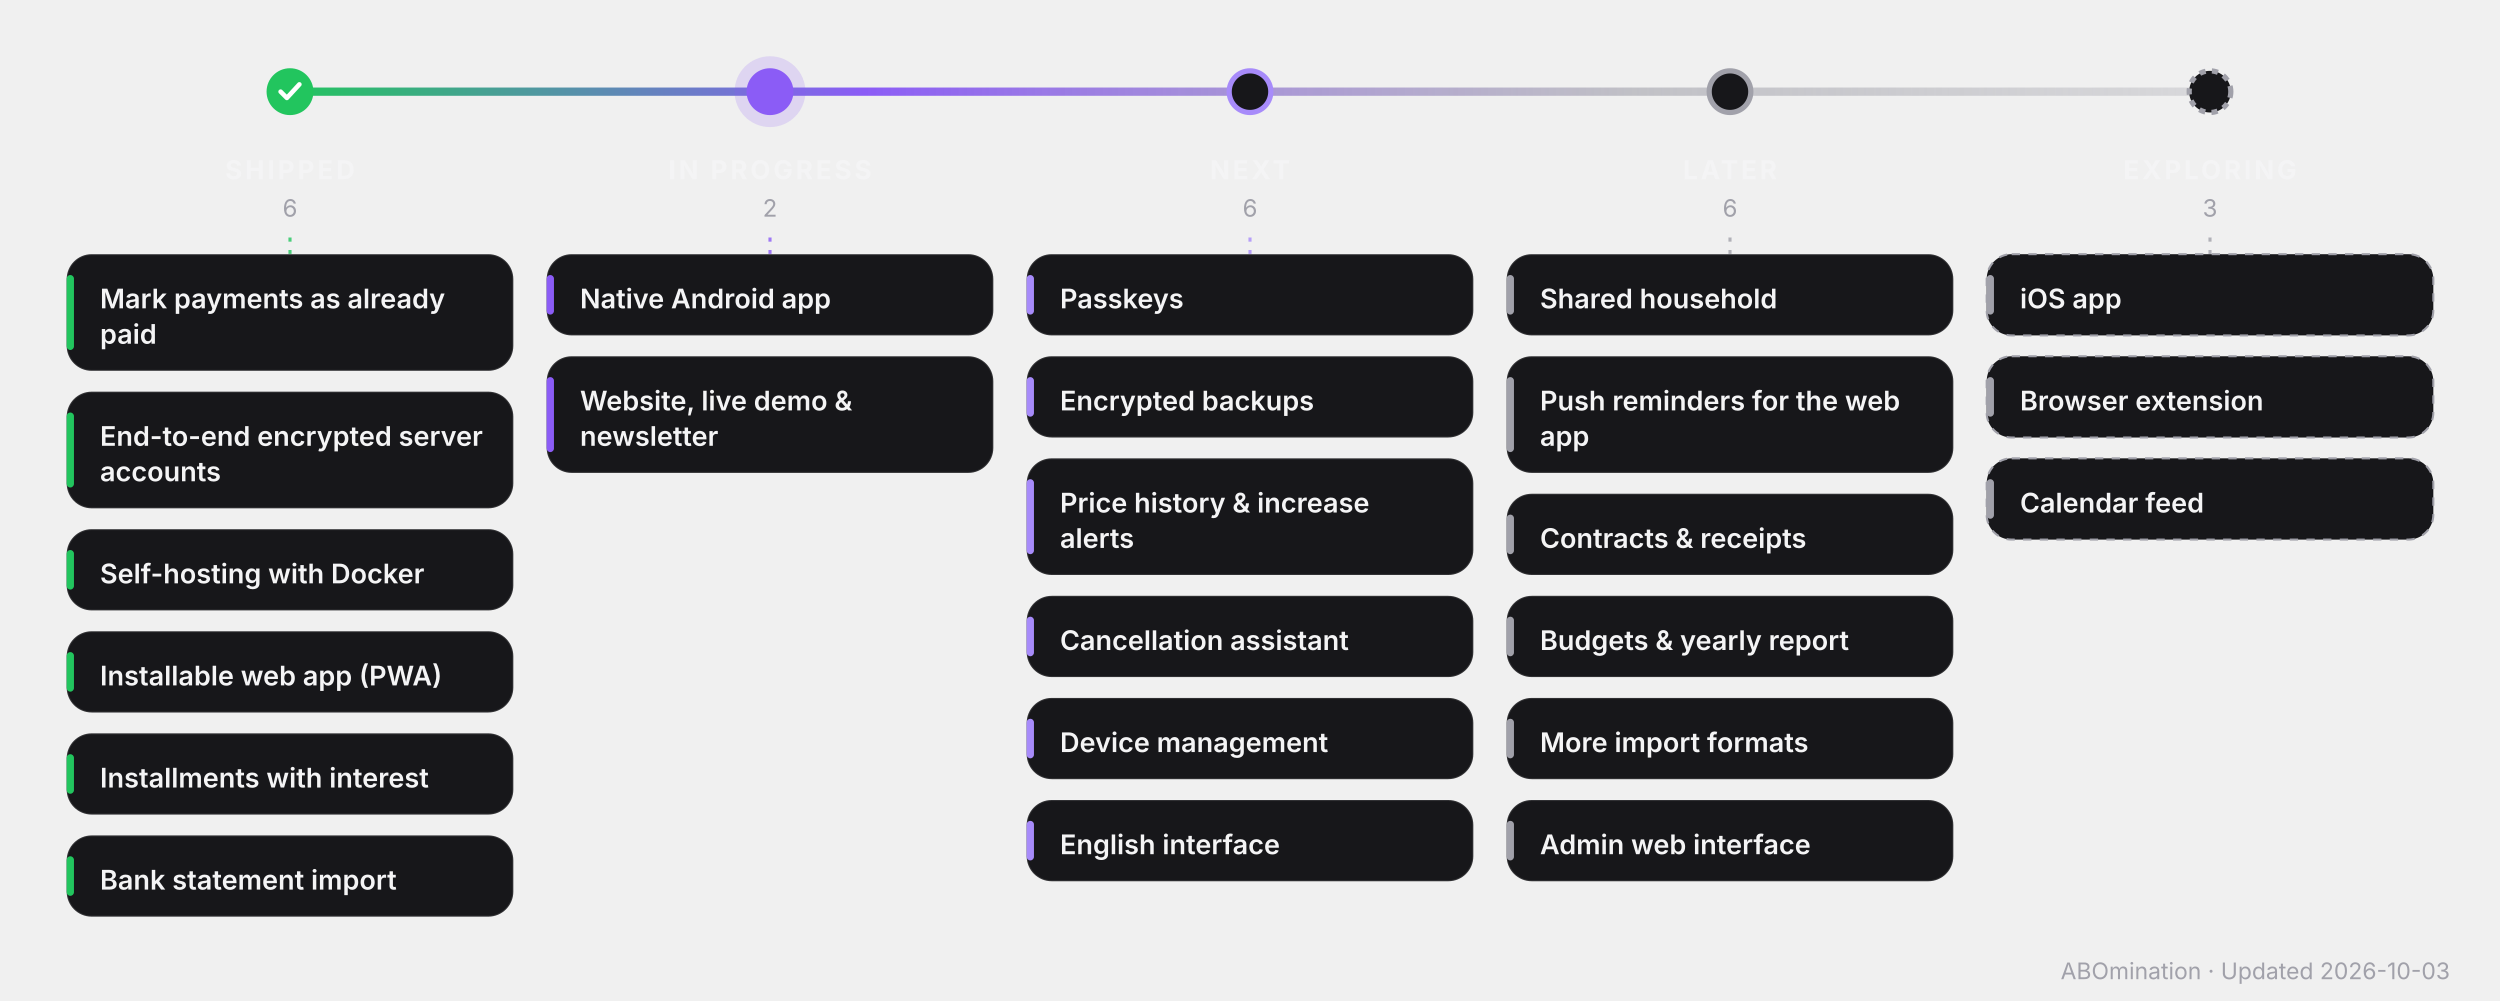
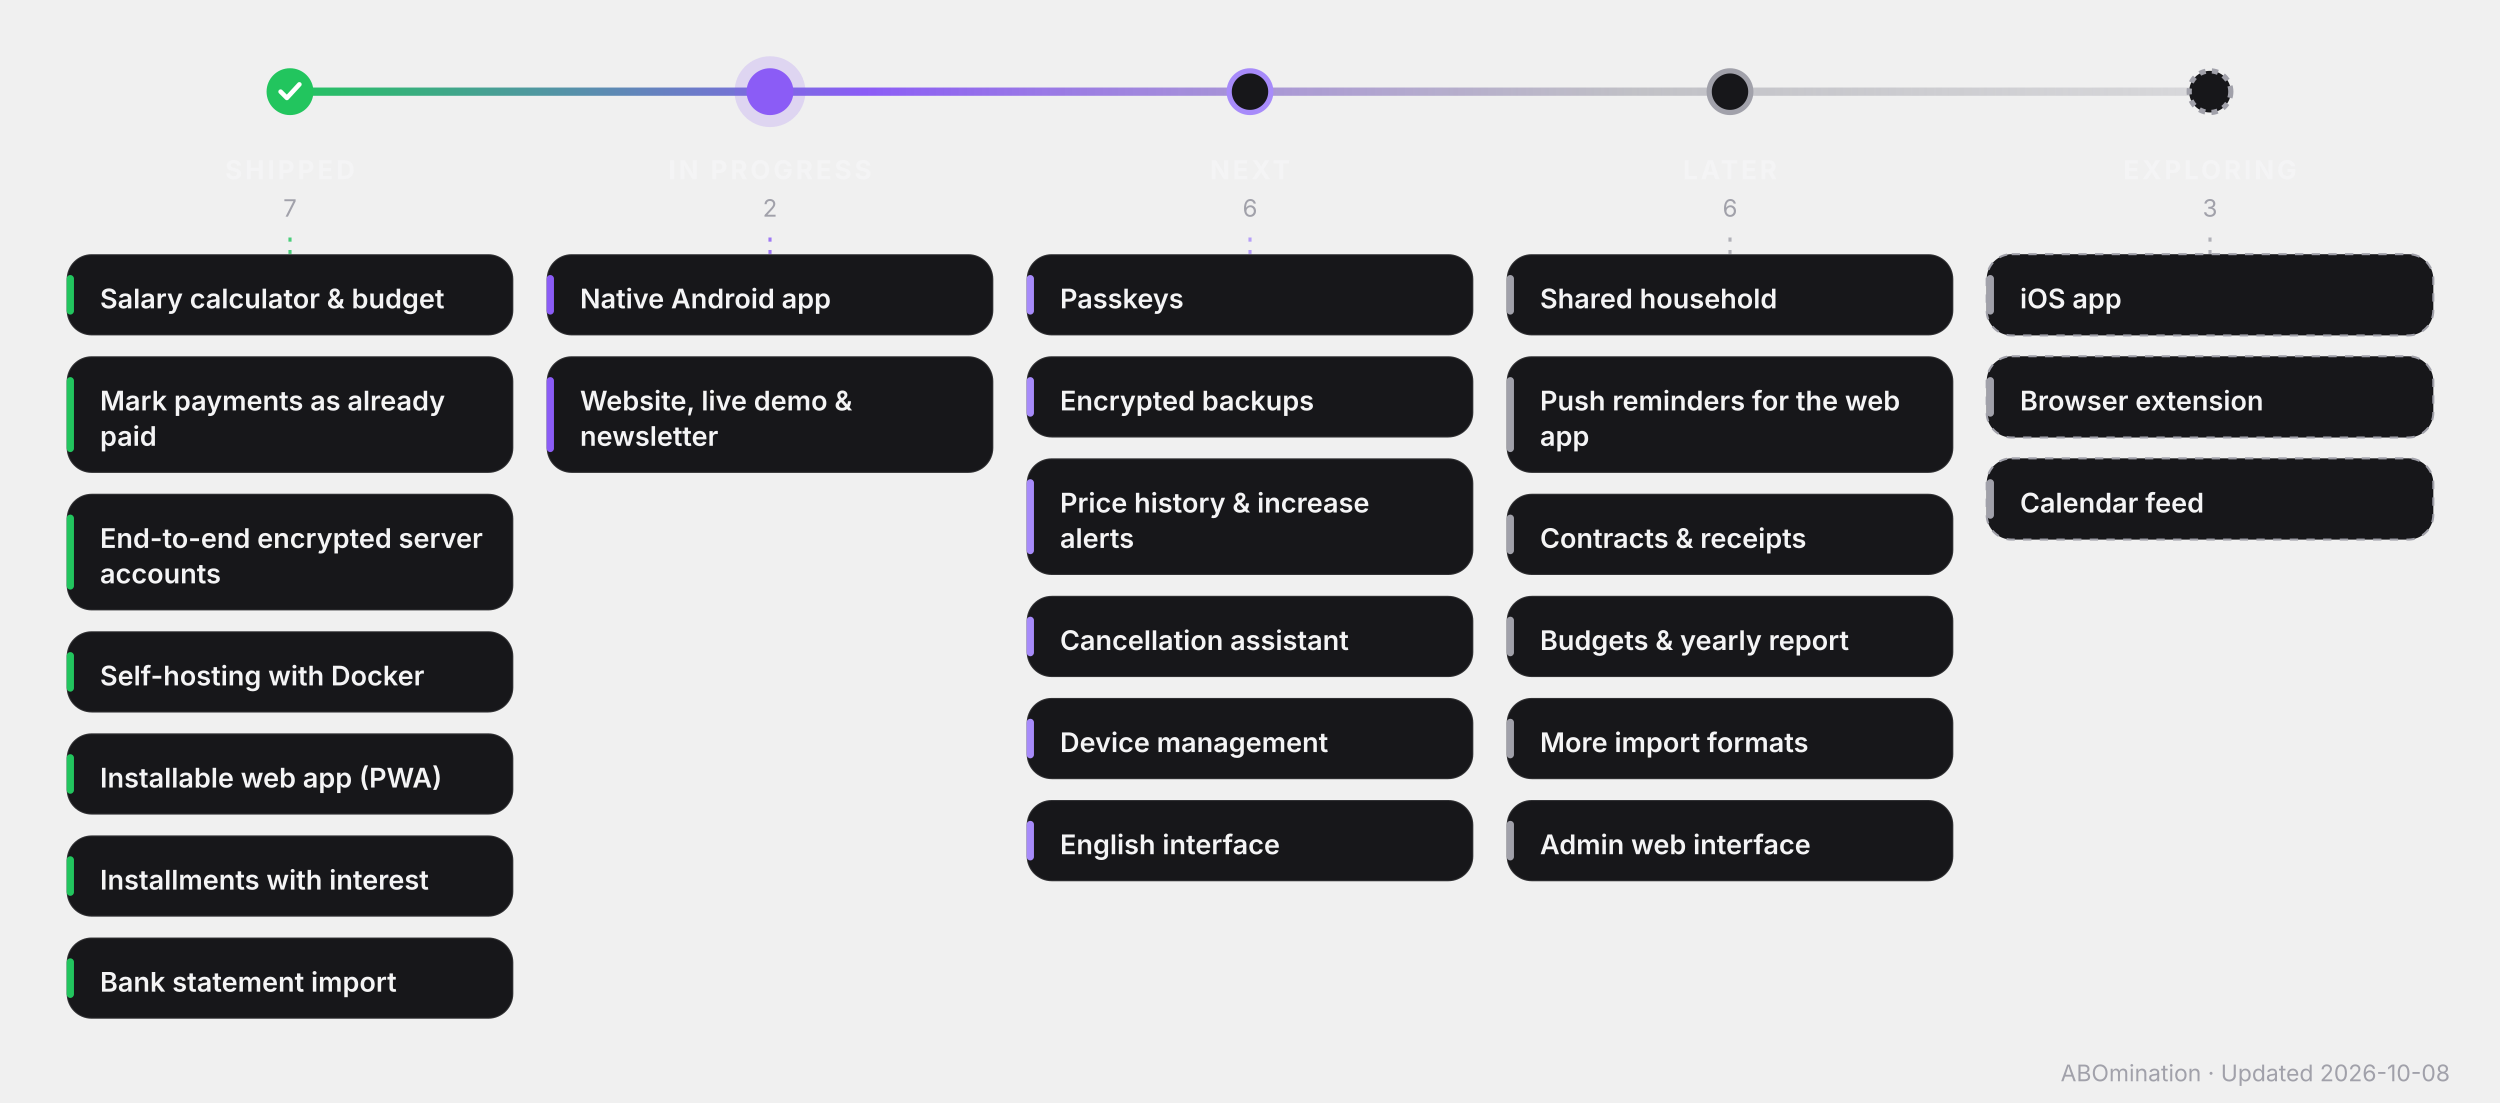
- <svg xmlns="http://www.w3.org/2000/svg" width="1200" height="480" viewBox="0 0 1200 480" role="img" aria-label="Roadmap overview">
+ <svg xmlns="http://www.w3.org/2000/svg" width="1200" height="529" viewBox="0 0 1200 529" role="img" aria-label="Roadmap overview">
  <defs>
    <linearGradient id="track" x1="0" x2="1">
      <stop offset="0" stop-color="#22c55e" />
      <stop offset="0.3" stop-color="#8b5cf6" />
      <stop offset="0.7" stop-color="#a1a1aa" stop-opacity="0.6" />
      <stop offset="1" stop-color="#a1a1aa" stop-opacity="0.3" />
    </linearGradient>
  </defs>
  <rect x="139.2" y="42" width="921.6" height="4" rx="2" fill="url(#track)" />
  <circle cx="139.2" cy="44" r="10" fill="#22c55e" stroke="#22c55e" stroke-width="2.5" />
  <path d="M134.7 44 l3 3 l6 -6.5" fill="none" stroke="#fff" stroke-width="2.2" stroke-linecap="round" stroke-linejoin="round" />
  <text x="139.2" y="86" text-anchor="middle" font-family="Inter, 'Segoe UI', system-ui, -apple-system, Helvetica, Arial, sans-serif" font-size="12.5" font-weight="700" letter-spacing="1.4" fill="#f4f4f5">SHIPPED</text>
-   <text x="139.2" y="104" text-anchor="middle" font-family="Inter, 'Segoe UI', system-ui, -apple-system, Helvetica, Arial, sans-serif" font-size="11.5" fill="#a1a1aa">6</text>
+   <text x="139.2" y="104" text-anchor="middle" font-family="Inter, 'Segoe UI', system-ui, -apple-system, Helvetica, Arial, sans-serif" font-size="11.5" fill="#a1a1aa">7</text>
  <line x1="139.2" y1="114" x2="139.2" y2="122" stroke="#22c55e" stroke-width="1.5" stroke-dasharray="2 4" stroke-opacity="0.8" />
  <g>
-     <rect x="32" y="122" width="214.4" height="56" rx="12" fill="#17171a" stroke="rgba(244,244,245,0.12)" />
-     <rect x="32" y="132" width="3.5" height="36" rx="1.75" fill="#22c55e" />
-     <text x="48" y="148" font-family="Inter, 'Segoe UI', system-ui, -apple-system, Helvetica, Arial, sans-serif" font-size="13" font-weight="600" fill="#f4f4f5">Mark payments as already</text>
-     <text x="48" y="165" font-family="Inter, 'Segoe UI', system-ui, -apple-system, Helvetica, Arial, sans-serif" font-size="13" font-weight="600" fill="#f4f4f5">paid</text>
+     <rect x="32" y="122" width="214.4" height="39" rx="12" fill="#17171a" stroke="rgba(244,244,245,0.12)" />
+     <rect x="32" y="132" width="3.5" height="19" rx="1.75" fill="#22c55e" />
+     <text x="48" y="148" font-family="Inter, 'Segoe UI', system-ui, -apple-system, Helvetica, Arial, sans-serif" font-size="13" font-weight="600" fill="#f4f4f5">Salary calculator &amp; budget</text>
  </g>
  <g>
-     <rect x="32" y="188" width="214.4" height="56" rx="12" fill="#17171a" stroke="rgba(244,244,245,0.12)" />
-     <rect x="32" y="198" width="3.5" height="36" rx="1.75" fill="#22c55e" />
-     <text x="48" y="214" font-family="Inter, 'Segoe UI', system-ui, -apple-system, Helvetica, Arial, sans-serif" font-size="13" font-weight="600" fill="#f4f4f5">End-to-end encrypted server</text>
-     <text x="48" y="231" font-family="Inter, 'Segoe UI', system-ui, -apple-system, Helvetica, Arial, sans-serif" font-size="13" font-weight="600" fill="#f4f4f5">accounts</text>
+     <rect x="32" y="171" width="214.4" height="56" rx="12" fill="#17171a" stroke="rgba(244,244,245,0.12)" />
+     <rect x="32" y="181" width="3.5" height="36" rx="1.75" fill="#22c55e" />
+     <text x="48" y="197" font-family="Inter, 'Segoe UI', system-ui, -apple-system, Helvetica, Arial, sans-serif" font-size="13" font-weight="600" fill="#f4f4f5">Mark payments as already</text>
+     <text x="48" y="214" font-family="Inter, 'Segoe UI', system-ui, -apple-system, Helvetica, Arial, sans-serif" font-size="13" font-weight="600" fill="#f4f4f5">paid</text>
  </g>
  <g>
-     <rect x="32" y="254" width="214.4" height="39" rx="12" fill="#17171a" stroke="rgba(244,244,245,0.12)" />
-     <rect x="32" y="264" width="3.5" height="19" rx="1.75" fill="#22c55e" />
-     <text x="48" y="280" font-family="Inter, 'Segoe UI', system-ui, -apple-system, Helvetica, Arial, sans-serif" font-size="13" font-weight="600" fill="#f4f4f5">Self-hosting with Docker</text>
+     <rect x="32" y="237" width="214.4" height="56" rx="12" fill="#17171a" stroke="rgba(244,244,245,0.12)" />
+     <rect x="32" y="247" width="3.5" height="36" rx="1.75" fill="#22c55e" />
+     <text x="48" y="263" font-family="Inter, 'Segoe UI', system-ui, -apple-system, Helvetica, Arial, sans-serif" font-size="13" font-weight="600" fill="#f4f4f5">End-to-end encrypted server</text>
+     <text x="48" y="280" font-family="Inter, 'Segoe UI', system-ui, -apple-system, Helvetica, Arial, sans-serif" font-size="13" font-weight="600" fill="#f4f4f5">accounts</text>
  </g>
  <g>
    <rect x="32" y="303" width="214.4" height="39" rx="12" fill="#17171a" stroke="rgba(244,244,245,0.12)" />
    <rect x="32" y="313" width="3.5" height="19" rx="1.75" fill="#22c55e" />
-     <text x="48" y="329" font-family="Inter, 'Segoe UI', system-ui, -apple-system, Helvetica, Arial, sans-serif" font-size="13" font-weight="600" fill="#f4f4f5">Installable web app (PWA)</text>
+     <text x="48" y="329" font-family="Inter, 'Segoe UI', system-ui, -apple-system, Helvetica, Arial, sans-serif" font-size="13" font-weight="600" fill="#f4f4f5">Self-hosting with Docker</text>
  </g>
  <g>
    <rect x="32" y="352" width="214.4" height="39" rx="12" fill="#17171a" stroke="rgba(244,244,245,0.12)" />
    <rect x="32" y="362" width="3.5" height="19" rx="1.75" fill="#22c55e" />
-     <text x="48" y="378" font-family="Inter, 'Segoe UI', system-ui, -apple-system, Helvetica, Arial, sans-serif" font-size="13" font-weight="600" fill="#f4f4f5">Installments with interest</text>
+     <text x="48" y="378" font-family="Inter, 'Segoe UI', system-ui, -apple-system, Helvetica, Arial, sans-serif" font-size="13" font-weight="600" fill="#f4f4f5">Installable web app (PWA)</text>
  </g>
  <g>
    <rect x="32" y="401" width="214.4" height="39" rx="12" fill="#17171a" stroke="rgba(244,244,245,0.12)" />
    <rect x="32" y="411" width="3.5" height="19" rx="1.75" fill="#22c55e" />
-     <text x="48" y="427" font-family="Inter, 'Segoe UI', system-ui, -apple-system, Helvetica, Arial, sans-serif" font-size="13" font-weight="600" fill="#f4f4f5">Bank statement import</text>
+     <text x="48" y="427" font-family="Inter, 'Segoe UI', system-ui, -apple-system, Helvetica, Arial, sans-serif" font-size="13" font-weight="600" fill="#f4f4f5">Installments with interest</text>
+   </g>
+   <g>
+     <rect x="32" y="450" width="214.4" height="39" rx="12" fill="#17171a" stroke="rgba(244,244,245,0.12)" />
+     <rect x="32" y="460" width="3.5" height="19" rx="1.75" fill="#22c55e" />
+     <text x="48" y="476" font-family="Inter, 'Segoe UI', system-ui, -apple-system, Helvetica, Arial, sans-serif" font-size="13" font-weight="600" fill="#f4f4f5">Bank statement import</text>
  </g>
  <circle cx="369.6" cy="44" r="17" fill="#8b5cf6" fill-opacity="0.18" />
  <circle cx="369.6" cy="44" r="10" fill="#8b5cf6" stroke="#8b5cf6" stroke-width="2.5" />
  <text x="369.6" y="86" text-anchor="middle" font-family="Inter, 'Segoe UI', system-ui, -apple-system, Helvetica, Arial, sans-serif" font-size="12.5" font-weight="700" letter-spacing="1.4" fill="#f4f4f5">IN PROGRESS</text>
  <text x="369.6" y="104" text-anchor="middle" font-family="Inter, 'Segoe UI', system-ui, -apple-system, Helvetica, Arial, sans-serif" font-size="11.5" fill="#a1a1aa">2</text>
  <line x1="369.6" y1="114" x2="369.6" y2="122" stroke="#8b5cf6" stroke-width="1.5" stroke-dasharray="2 4" stroke-opacity="0.8" />
  <g>
    <rect x="262.4" y="122" width="214.4" height="39" rx="12" fill="#17171a" stroke="rgba(244,244,245,0.12)" />
    <rect x="262.4" y="132" width="3.5" height="19" rx="1.75" fill="#8b5cf6" />
    <text x="278.4" y="148" font-family="Inter, 'Segoe UI', system-ui, -apple-system, Helvetica, Arial, sans-serif" font-size="13" font-weight="600" fill="#f4f4f5">Native Android app</text>
  </g>
  <g>
    <rect x="262.4" y="171" width="214.4" height="56" rx="12" fill="#17171a" stroke="rgba(244,244,245,0.12)" />
    <rect x="262.4" y="181" width="3.5" height="36" rx="1.75" fill="#8b5cf6" />
    <text x="278.4" y="197" font-family="Inter, 'Segoe UI', system-ui, -apple-system, Helvetica, Arial, sans-serif" font-size="13" font-weight="600" fill="#f4f4f5">Website, live demo &amp;</text>
    <text x="278.4" y="214" font-family="Inter, 'Segoe UI', system-ui, -apple-system, Helvetica, Arial, sans-serif" font-size="13" font-weight="600" fill="#f4f4f5">newsletter</text>
  </g>
  <circle cx="600" cy="44" r="10" fill="#17171a" stroke="#a78bfa" stroke-width="2.5" />
  <text x="600" y="86" text-anchor="middle" font-family="Inter, 'Segoe UI', system-ui, -apple-system, Helvetica, Arial, sans-serif" font-size="12.5" font-weight="700" letter-spacing="1.4" fill="#f4f4f5">NEXT</text>
  <text x="600" y="104" text-anchor="middle" font-family="Inter, 'Segoe UI', system-ui, -apple-system, Helvetica, Arial, sans-serif" font-size="11.5" fill="#a1a1aa">6</text>
  <line x1="600" y1="114" x2="600" y2="122" stroke="#a78bfa" stroke-width="1.5" stroke-dasharray="2 4" stroke-opacity="0.8" />
  <g>
    <rect x="492.8" y="122" width="214.4" height="39" rx="12" fill="#17171a" stroke="rgba(244,244,245,0.12)" />
    <rect x="492.8" y="132" width="3.5" height="19" rx="1.75" fill="#a78bfa" />
    <text x="508.8" y="148" font-family="Inter, 'Segoe UI', system-ui, -apple-system, Helvetica, Arial, sans-serif" font-size="13" font-weight="600" fill="#f4f4f5">Passkeys</text>
  </g>
  <g>
    <rect x="492.8" y="171" width="214.4" height="39" rx="12" fill="#17171a" stroke="rgba(244,244,245,0.12)" />
    <rect x="492.8" y="181" width="3.5" height="19" rx="1.75" fill="#a78bfa" />
    <text x="508.8" y="197" font-family="Inter, 'Segoe UI', system-ui, -apple-system, Helvetica, Arial, sans-serif" font-size="13" font-weight="600" fill="#f4f4f5">Encrypted backups</text>
  </g>
  <g>
    <rect x="492.8" y="220" width="214.4" height="56" rx="12" fill="#17171a" stroke="rgba(244,244,245,0.12)" />
    <rect x="492.8" y="230" width="3.5" height="36" rx="1.75" fill="#a78bfa" />
    <text x="508.8" y="246" font-family="Inter, 'Segoe UI', system-ui, -apple-system, Helvetica, Arial, sans-serif" font-size="13" font-weight="600" fill="#f4f4f5">Price history &amp; increase</text>
    <text x="508.8" y="263" font-family="Inter, 'Segoe UI', system-ui, -apple-system, Helvetica, Arial, sans-serif" font-size="13" font-weight="600" fill="#f4f4f5">alerts</text>
  </g>
  <g>
    <rect x="492.8" y="286" width="214.4" height="39" rx="12" fill="#17171a" stroke="rgba(244,244,245,0.12)" />
    <rect x="492.8" y="296" width="3.5" height="19" rx="1.75" fill="#a78bfa" />
    <text x="508.8" y="312" font-family="Inter, 'Segoe UI', system-ui, -apple-system, Helvetica, Arial, sans-serif" font-size="13" font-weight="600" fill="#f4f4f5">Cancellation assistant</text>
  </g>
  <g>
    <rect x="492.8" y="335" width="214.4" height="39" rx="12" fill="#17171a" stroke="rgba(244,244,245,0.12)" />
    <rect x="492.8" y="345" width="3.5" height="19" rx="1.75" fill="#a78bfa" />
    <text x="508.8" y="361" font-family="Inter, 'Segoe UI', system-ui, -apple-system, Helvetica, Arial, sans-serif" font-size="13" font-weight="600" fill="#f4f4f5">Device management</text>
  </g>
  <g>
    <rect x="492.8" y="384" width="214.4" height="39" rx="12" fill="#17171a" stroke="rgba(244,244,245,0.12)" />
    <rect x="492.8" y="394" width="3.5" height="19" rx="1.75" fill="#a78bfa" />
    <text x="508.8" y="410" font-family="Inter, 'Segoe UI', system-ui, -apple-system, Helvetica, Arial, sans-serif" font-size="13" font-weight="600" fill="#f4f4f5">English interface</text>
  </g>
  <circle cx="830.4" cy="44" r="10" fill="#17171a" stroke="#a1a1aa" stroke-width="2.5" />
  <text x="830.4" y="86" text-anchor="middle" font-family="Inter, 'Segoe UI', system-ui, -apple-system, Helvetica, Arial, sans-serif" font-size="12.5" font-weight="700" letter-spacing="1.4" fill="#f4f4f5">LATER</text>
  <text x="830.4" y="104" text-anchor="middle" font-family="Inter, 'Segoe UI', system-ui, -apple-system, Helvetica, Arial, sans-serif" font-size="11.5" fill="#a1a1aa">6</text>
  <line x1="830.4" y1="114" x2="830.4" y2="122" stroke="#a1a1aa" stroke-width="1.5" stroke-dasharray="2 4" stroke-opacity="0.8" />
  <g>
    <rect x="723.2" y="122" width="214.4" height="39" rx="12" fill="#17171a" stroke="rgba(244,244,245,0.12)" />
    <rect x="723.2" y="132" width="3.5" height="19" rx="1.75" fill="#a1a1aa" />
    <text x="739.2" y="148" font-family="Inter, 'Segoe UI', system-ui, -apple-system, Helvetica, Arial, sans-serif" font-size="13" font-weight="600" fill="#f4f4f5">Shared household</text>
  </g>
  <g>
    <rect x="723.2" y="171" width="214.4" height="56" rx="12" fill="#17171a" stroke="rgba(244,244,245,0.12)" />
    <rect x="723.2" y="181" width="3.5" height="36" rx="1.75" fill="#a1a1aa" />
    <text x="739.2" y="197" font-family="Inter, 'Segoe UI', system-ui, -apple-system, Helvetica, Arial, sans-serif" font-size="13" font-weight="600" fill="#f4f4f5">Push reminders for the web</text>
    <text x="739.2" y="214" font-family="Inter, 'Segoe UI', system-ui, -apple-system, Helvetica, Arial, sans-serif" font-size="13" font-weight="600" fill="#f4f4f5">app</text>
  </g>
  <g>
    <rect x="723.2" y="237" width="214.4" height="39" rx="12" fill="#17171a" stroke="rgba(244,244,245,0.12)" />
    <rect x="723.2" y="247" width="3.5" height="19" rx="1.75" fill="#a1a1aa" />
    <text x="739.2" y="263" font-family="Inter, 'Segoe UI', system-ui, -apple-system, Helvetica, Arial, sans-serif" font-size="13" font-weight="600" fill="#f4f4f5">Contracts &amp; receipts</text>
  </g>
  <g>
    <rect x="723.2" y="286" width="214.4" height="39" rx="12" fill="#17171a" stroke="rgba(244,244,245,0.12)" />
    <rect x="723.2" y="296" width="3.5" height="19" rx="1.75" fill="#a1a1aa" />
    <text x="739.2" y="312" font-family="Inter, 'Segoe UI', system-ui, -apple-system, Helvetica, Arial, sans-serif" font-size="13" font-weight="600" fill="#f4f4f5">Budgets &amp; yearly report</text>
  </g>
  <g>
    <rect x="723.2" y="335" width="214.4" height="39" rx="12" fill="#17171a" stroke="rgba(244,244,245,0.12)" />
    <rect x="723.2" y="345" width="3.5" height="19" rx="1.75" fill="#a1a1aa" />
    <text x="739.2" y="361" font-family="Inter, 'Segoe UI', system-ui, -apple-system, Helvetica, Arial, sans-serif" font-size="13" font-weight="600" fill="#f4f4f5">More import formats</text>
  </g>
  <g>
    <rect x="723.2" y="384" width="214.4" height="39" rx="12" fill="#17171a" stroke="rgba(244,244,245,0.12)" />
    <rect x="723.2" y="394" width="3.5" height="19" rx="1.75" fill="#a1a1aa" />
    <text x="739.2" y="410" font-family="Inter, 'Segoe UI', system-ui, -apple-system, Helvetica, Arial, sans-serif" font-size="13" font-weight="600" fill="#f4f4f5">Admin web interface</text>
  </g>
  <circle cx="1060.8" cy="44" r="10" fill="#17171a" stroke="#a1a1aa" stroke-width="2.5" stroke-dasharray="3 3" />
  <text x="1060.8" y="86" text-anchor="middle" font-family="Inter, 'Segoe UI', system-ui, -apple-system, Helvetica, Arial, sans-serif" font-size="12.5" font-weight="700" letter-spacing="1.4" fill="#f4f4f5">EXPLORING</text>
  <text x="1060.8" y="104" text-anchor="middle" font-family="Inter, 'Segoe UI', system-ui, -apple-system, Helvetica, Arial, sans-serif" font-size="11.5" fill="#a1a1aa">3</text>
  <line x1="1060.8" y1="114" x2="1060.8" y2="122" stroke="#a1a1aa" stroke-width="1.5" stroke-dasharray="2 4" stroke-opacity="0.8" />
  <g>
    <rect x="953.6" y="122" width="214.4" height="39" rx="12" fill="#17171a" stroke="#a1a1aa" stroke-dasharray="4 4" />
    <rect x="953.6" y="132" width="3.5" height="19" rx="1.75" fill="#a1a1aa" />
    <text x="969.6" y="148" font-family="Inter, 'Segoe UI', system-ui, -apple-system, Helvetica, Arial, sans-serif" font-size="13" font-weight="600" fill="#f4f4f5">iOS app</text>
  </g>
  <g>
    <rect x="953.6" y="171" width="214.4" height="39" rx="12" fill="#17171a" stroke="#a1a1aa" stroke-dasharray="4 4" />
    <rect x="953.6" y="181" width="3.5" height="19" rx="1.75" fill="#a1a1aa" />
    <text x="969.6" y="197" font-family="Inter, 'Segoe UI', system-ui, -apple-system, Helvetica, Arial, sans-serif" font-size="13" font-weight="600" fill="#f4f4f5">Browser extension</text>
  </g>
  <g>
    <rect x="953.6" y="220" width="214.4" height="39" rx="12" fill="#17171a" stroke="#a1a1aa" stroke-dasharray="4 4" />
    <rect x="953.6" y="230" width="3.5" height="19" rx="1.75" fill="#a1a1aa" />
    <text x="969.6" y="246" font-family="Inter, 'Segoe UI', system-ui, -apple-system, Helvetica, Arial, sans-serif" font-size="13" font-weight="600" fill="#f4f4f5">Calendar feed</text>
  </g>
-   <text x="1176" y="470" text-anchor="end" font-family="Inter, 'Segoe UI', system-ui, -apple-system, Helvetica, Arial, sans-serif" font-size="11" fill="#a1a1aa">ABOmination · Updated 2026-10-03</text>
+   <text x="1176" y="519" text-anchor="end" font-family="Inter, 'Segoe UI', system-ui, -apple-system, Helvetica, Arial, sans-serif" font-size="11" fill="#a1a1aa">ABOmination · Updated 2026-10-08</text>
</svg>
